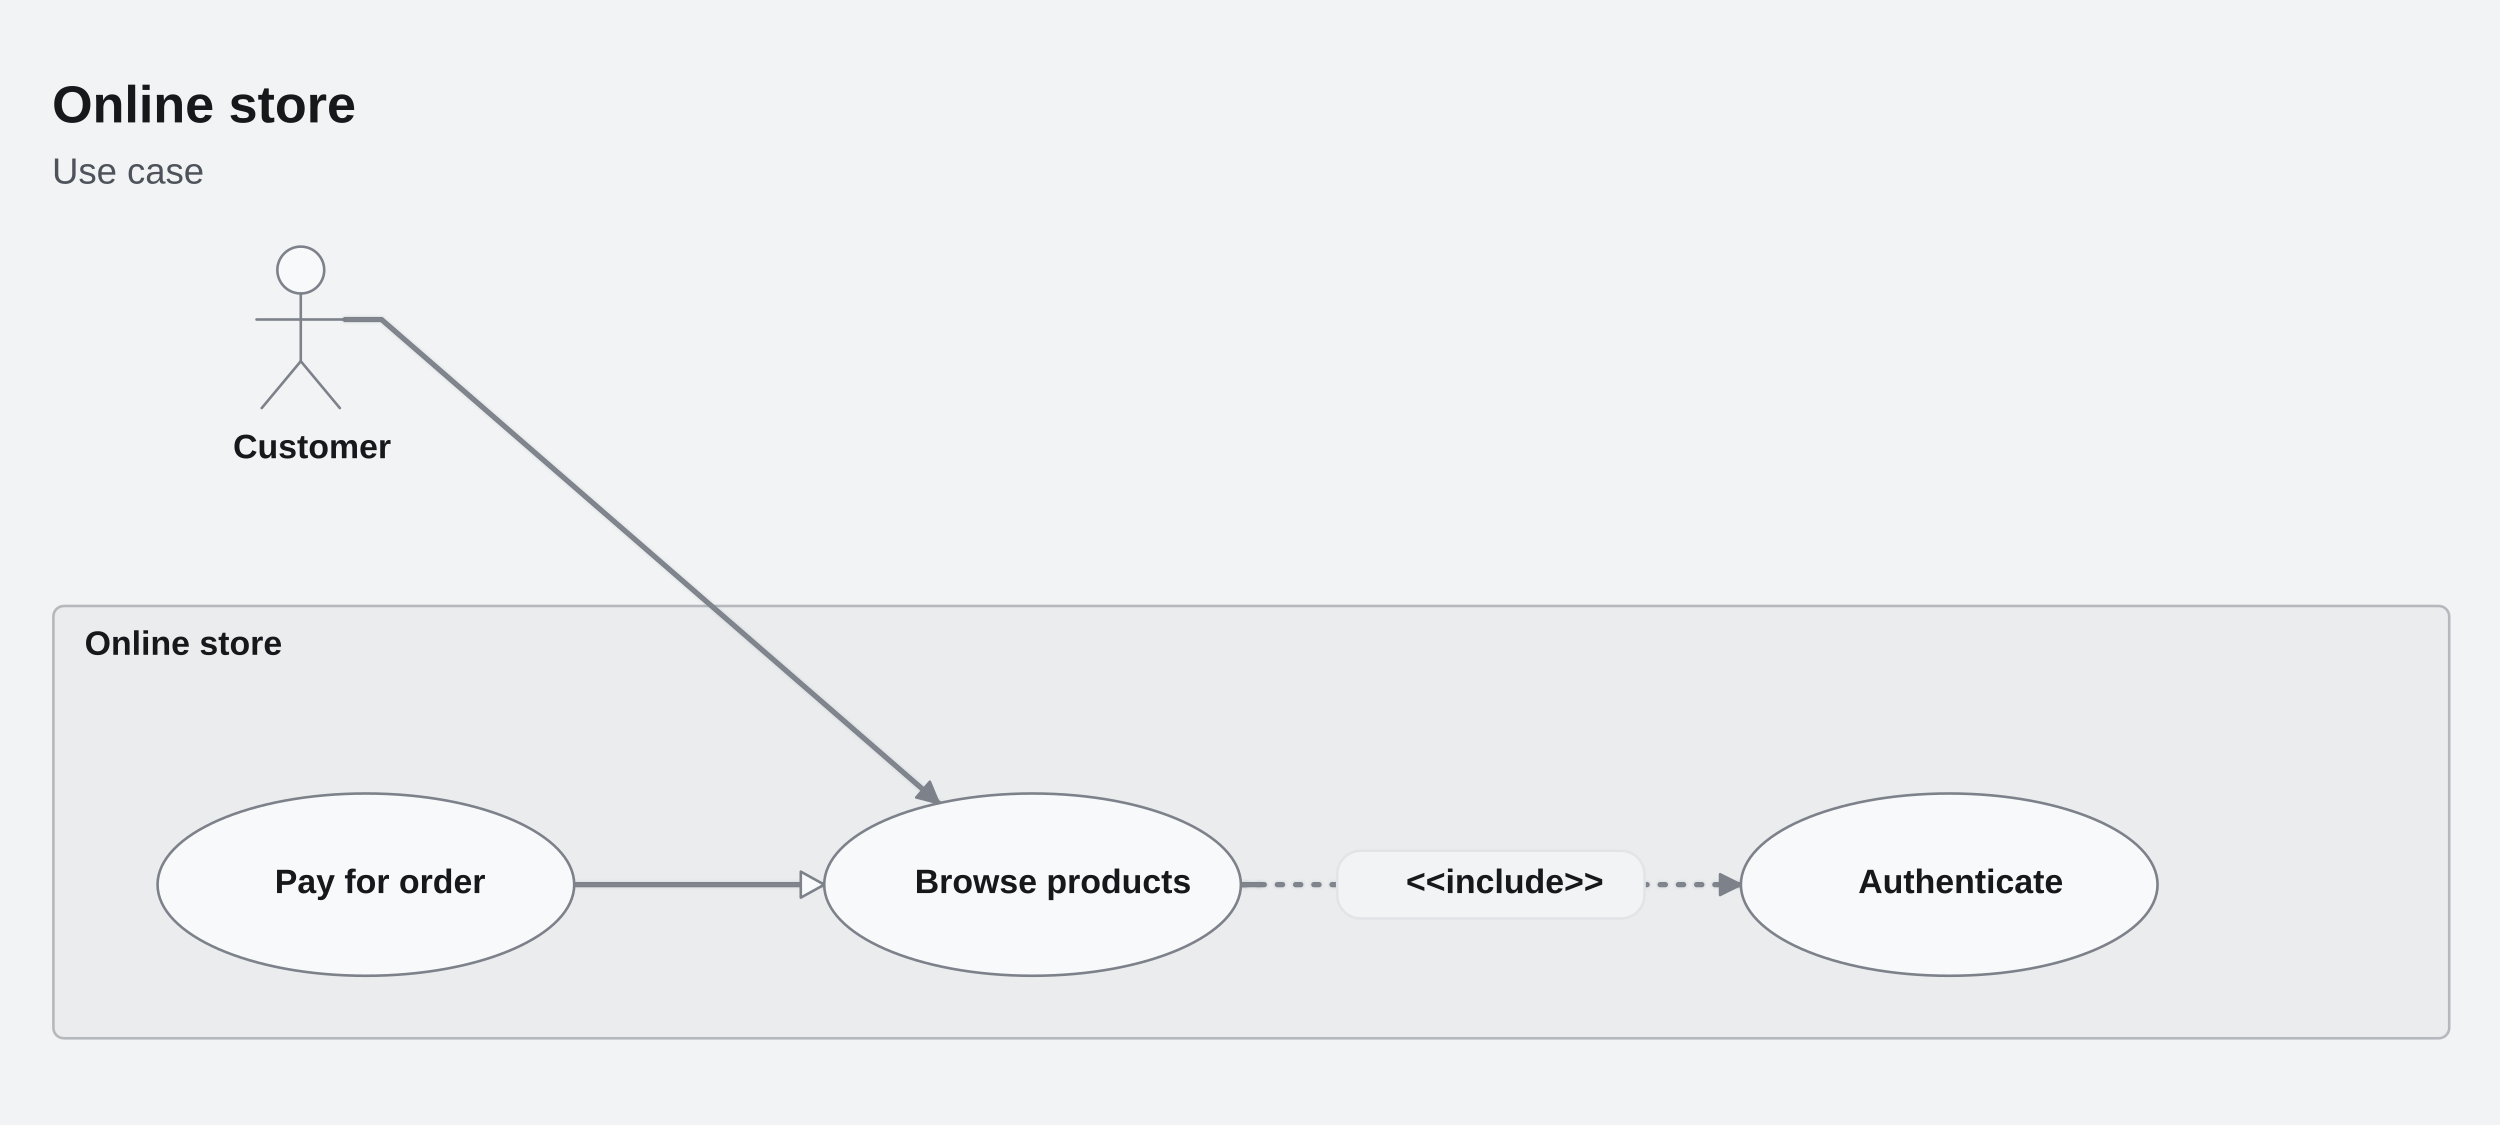
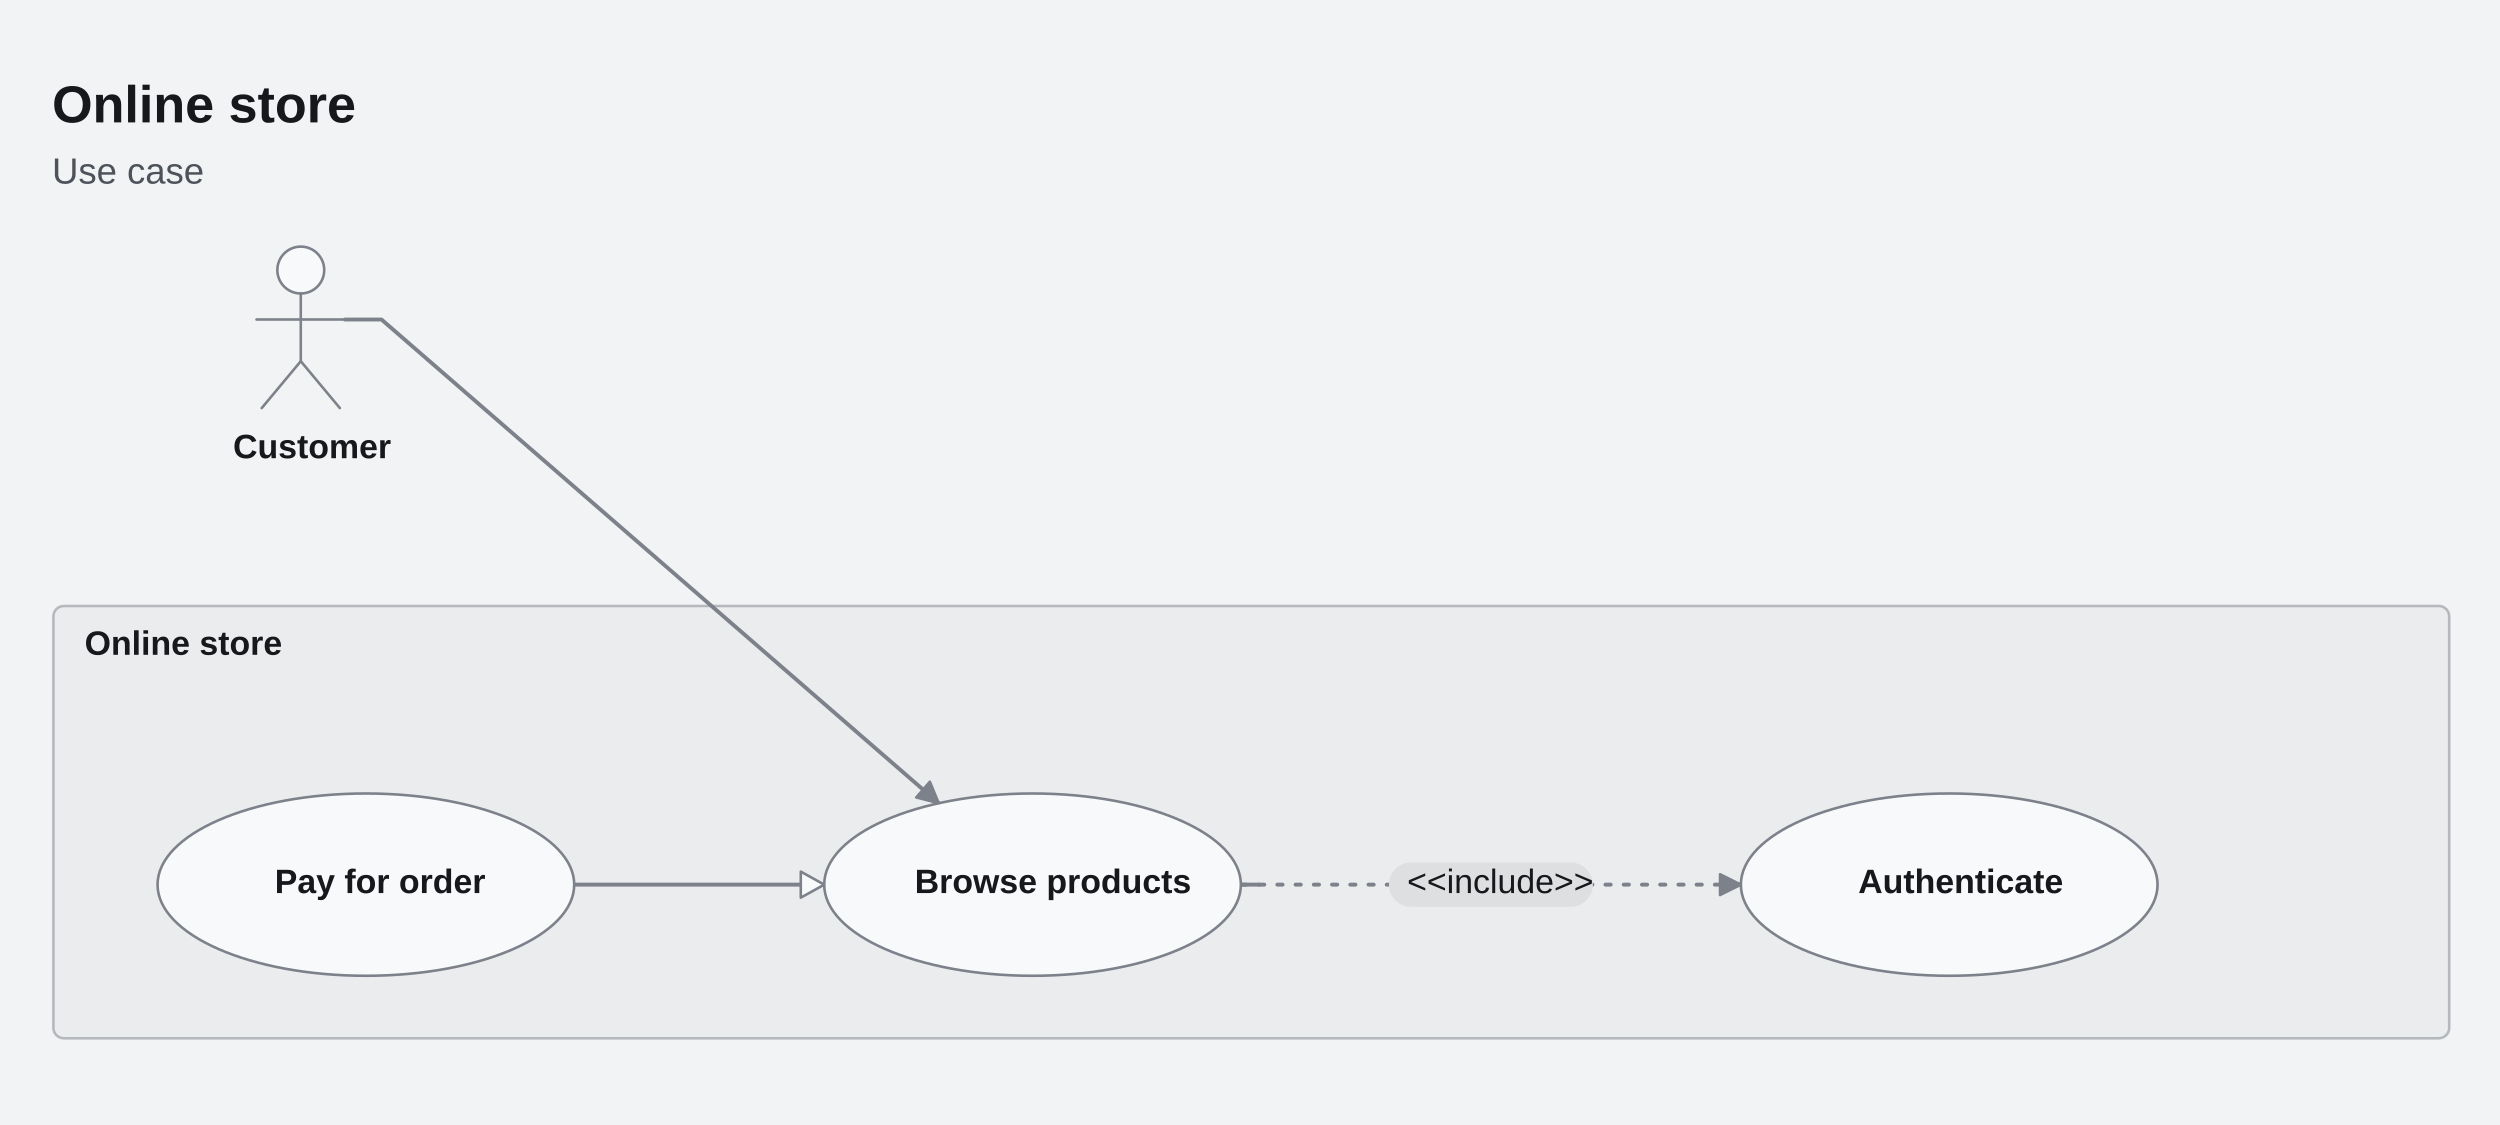
<svg xmlns="http://www.w3.org/2000/svg" width="960" height="432" viewBox="12 0 960 432" stroke-linecap="round" stroke-linejoin="round" style="max-width:100%;height:auto;display:block" role="img" aria-label="Online store" aria-labelledby="cfx-mm-usecase-l-title" aria-describedby="cfx-mm-usecase-l-description">
  <defs>
    <clipPath id="cfx-mm-usecase-l-clip-1" clipPathUnits="userSpaceOnUse">
      <rect x="32" y="32" width="921" height="368" />
    </clipPath>
    <clipPath id="cfx-mm-usecase-l-clip-10" clipPathUnits="userSpaceOnUse">
      <rect x="32" y="88.2" width="921" height="311.8" />
    </clipPath>
  </defs>
  <rect x="0" y="0" width="985" height="432" rx="0" data-cfx-role="background" fill="#F2F3F4" stroke="none" stroke-width="1" />
  <g clip-path="url(#cfx-mm-usecase-l-clip-1)">
    <g data-cfx-role="frame-heading-source" data-cfx-authored-font-request="Calibri, Carlito, Segoe UI, Arial, system-ui, sans-serif|600|normal|20|">
      <g data-cfx-role="frame-heading">
        <text x="32" y="47" font-family="Calibri, Carlito, Segoe UI, Arial, system-ui, sans-serif" font-size="20" font-weight="600" font-style="normal" fill="#16181C" xml:space="preserve" style="white-space:pre;font-language-override:normal;font-palette:normal">Online store</text>
      </g>
    </g>
    <g data-cfx-role="frame-heading-source" data-cfx-authored-font-request="Calibri, Carlito, Segoe UI, Arial, system-ui, sans-serif|400|normal|14|">
      <g data-cfx-role="frame-heading">
        <text x="32" y="70.5" font-family="Calibri, Carlito, Segoe UI, Arial, system-ui, sans-serif" font-size="14" font-weight="400" font-style="normal" fill="#4D525B" xml:space="preserve" style="white-space:pre;font-language-override:normal;font-palette:normal">Use case</text>
      </g>
    </g>
  </g>
  <g id="cfx-mm-usecase-l-node-9" data-cfx-source-id="mermaid-flowchart" data-cfx-role="topology" class="cfx-topology" data-canvas-surface-style="Plain" data-cfx-active-scenario="" data-cfx-map-background-style="Dots" data-cfx-projection="" data-cfx-scenario-count="0" data-cfx-scenario-ids="" data-cfx-scenarios="[]" data-cfx-viewport="" data-chart-id="mermaid-flowchart" data-fit-content-to-viewport="false" data-header-style="Standard" data-layout-direction="LeftToRight" data-layout-mode="Swimlane" data-node-surface-style="Card" data-visual-style="Default">
    <g clip-path="url(#cfx-mm-usecase-l-clip-10)">
      <g id="cfx-mm-usecase-l-node-11" data-cfx-source-id="Store" data-cfx-role="topology-group" class="cfx-topology__group cfx-mermaid-subgraph" data-cfx-meta-mermaid-direction="None" data-cfx-meta-mermaid-id="Store" data-cfx-meta-mermaid-nodes="Browse,Pay,Authenticate" data-cfx-meta-mermaid-order="0" data-cfx-meta-mermaid-source-line="7" data-cfx-meta-mermaid-title="Online store" data-cfx-selected="false" data-cfx-status="Unknown" data-group-applied-layout-policy="Auto" data-group-color="" data-group-id="Store" data-group-label="Online store" data-group-layout-direction="" data-group-layout-policy="Auto" data-group-symbol="" data-parent-group-id="" data-scenario-ids="" data-scenario-step-indices="">
        <rect x="32.5" y="232.7" width="920" height="166" rx="4" data-cfx-role="topology-group-surface" fill="rgba(124,129,138,0.059)" stroke="rgba(124,129,138,0.502)" stroke-width="1" />
        <g data-cfx-role="topology-group-label">
          <text x="44.5" y="251.45" font-family="Calibri, Carlito, Segoe UI, Arial, system-ui, sans-serif" font-size="13" font-weight="600" font-style="normal" fill="#16181C" xml:space="preserve" style="white-space:pre;font-language-override:normal;font-palette:normal">Online store</text>
        </g>
      </g>
      <g id="cfx-mm-usecase-l-node-15" data-cfx-source-id="mermaid-edge-0" data-cfx-role="topology-edge" class="cfx-topology__edge" data-cfx-meta-mermaid-operator="--&gt;" data-cfx-meta-mermaid-order="0" data-cfx-meta-mermaid-source="Customer" data-cfx-meta-mermaid-source-column="1" data-cfx-meta-mermaid-source-line="12" data-cfx-meta-mermaid-target="Browse" data-cfx-selected="false" data-cfx-status="Unknown" data-direction="Forward" data-edge-color="" data-edge-dash-pattern="" data-edge-emphasis="Normal" data-edge-id="mermaid-edge-0" data-edge-kind="Dependency" data-edge-label="" data-edge-layout-inference="none" data-edge-line-style="Solid" data-edge-minimum-rank-span="1" data-edge-muted="false" data-edge-render-order="0" data-edge-routing-priority="0" data-edge-secondary-label="" data-edge-tertiary-label="" data-label-offset-x="0" data-label-offset-y="0" data-route-candidate-count="1" data-route-corridor="default" data-route-curve="Straight" data-route-end-x="372.48552253533876" data-route-end-y="308.439433560674" data-route-fallback-reason="not-obstacle-aware" data-route-label-obstacle-hits="0" data-route-lane="0" data-route-obstacle-count="4" data-route-obstacle-hits="0" data-route-offset="0" data-route-overlap-score="0" data-route-segment-count="2" data-route-start-x="144.5" data-route-start-y="122.7" data-route-strategy="Straight" data-scenario-ids="" data-scenario-step-indices="" data-source-group-id="" data-source-label="" data-source-marker="None" data-source-node-id="Customer" data-source-port="Auto" data-source-port-id="" data-target-group-id="Store" data-target-label="" data-target-marker="Arrow" data-target-node-id="Browse" data-target-port="Auto" data-target-port-id="" data-waypoint-count="0">
-         <path d="M 144.5 122.7 L 158.5 122.7 L 372.486 308.439" data-cfx-role="topology-edge-line-ambient-halo" fill="none" stroke="rgba(124,129,138,0.016)" stroke-width="4.4" />
-         <path d="M 144.5 122.7 L 158.5 122.7 L 372.486 308.439" data-cfx-role="topology-edge-line-halo" fill="none" stroke="rgba(124,129,138,0.055)" stroke-width="3.2" />
-         <path d="M 144.5 122.7 L 158.5 122.7 L 372.486 308.439" data-cfx-role="topology-edge-line" fill="none" stroke="#7C818A" stroke-width="2" />
-         <path d="M 144.5 122.7 L 158.5 122.7 L 372.486 308.439" data-cfx-role="topology-edge-line-highlight" fill="none" stroke="rgba(255,255,255,0.035)" stroke-width="1" />
+         <path d="M 144.5 122.7 L 158.5 122.7 L 372.486 308.439" data-cfx-role="topology-edge-line" fill="none" stroke="#7C818A" stroke-width="1.5" />
        <path d="M 372.486 308.439 L 369.066 300.175 L 363.822 306.216 Z" data-cfx-role="topology-marker" fill="#7C818A" stroke="#7C818A" stroke-width="1" fill-rule="evenodd" />
      </g>
-       <g id="cfx-mm-usecase-l-node-22" data-cfx-source-id="mermaid-edge-1" data-cfx-role="topology-edge" class="cfx-topology__edge" data-cfx-meta-mermaid-label="&lt;&lt;include&gt;&gt;" data-cfx-meta-mermaid-operator="-.-&gt;" data-cfx-meta-mermaid-order="1" data-cfx-meta-mermaid-source="Browse" data-cfx-meta-mermaid-source-column="1" data-cfx-meta-mermaid-source-line="13" data-cfx-meta-mermaid-target="Authenticate" data-cfx-selected="false" data-cfx-status="Unknown" data-direction="Forward" data-edge-color="" data-edge-dash-pattern="" data-edge-emphasis="Normal" data-edge-id="mermaid-edge-1" data-edge-kind="Dependency" data-edge-label="&lt;&lt;include&gt;&gt;" data-edge-layout-inference="none" data-edge-line-style="Dotted" data-edge-minimum-rank-span="2" data-edge-muted="false" data-edge-render-order="1" data-edge-routing-priority="0" data-edge-secondary-label="" data-edge-tertiary-label="" data-label-offset-x="0" data-label-offset-y="0" data-route-candidate-count="1" data-route-corridor="default" data-route-curve="Straight" data-route-end-x="680.5" data-route-end-y="339.7" data-route-fallback-reason="not-obstacle-aware" data-route-label-obstacle-hits="0" data-route-lane="0" data-route-obstacle-count="3" data-route-obstacle-hits="0" data-route-offset="0" data-route-overlap-score="0" data-route-segment-count="1" data-route-start-x="488.5" data-route-start-y="339.7" data-route-strategy="Straight" data-scenario-ids="" data-scenario-step-indices="" data-source-group-id="Store" data-source-label="" data-source-marker="None" data-source-node-id="Browse" data-source-port="Auto" data-source-port-id="" data-target-group-id="Store" data-target-label="" data-target-marker="Arrow" data-target-node-id="Authenticate" data-target-port="Auto" data-target-port-id="" data-waypoint-count="0">
-         <path d="M 488.5 339.7 L 680.5 339.7" data-cfx-role="topology-edge-line-ambient-halo" fill="none" stroke="rgba(124,129,138,0.016)" stroke-width="4.4" stroke-dasharray="2 5" />
-         <path d="M 488.5 339.7 L 680.5 339.7" data-cfx-role="topology-edge-line-halo" fill="none" stroke="rgba(124,129,138,0.055)" stroke-width="3.2" stroke-dasharray="2 5" />
-         <path d="M 488.5 339.7 L 680.5 339.7" data-cfx-role="topology-edge-line" fill="none" stroke="#7C818A" stroke-width="2" stroke-dasharray="2 5" />
-         <path d="M 488.5 339.7 L 680.5 339.7" data-cfx-role="topology-edge-line-highlight" fill="none" stroke="rgba(255,255,255,0.035)" stroke-width="1" stroke-dasharray="2 5" />
-         <path d="M 488.5 339.7 L 495.5 339.7" data-cfx-role="topology-edge-endpoint-connector" fill="none" stroke="rgba(124,129,138,0.016)" stroke-width="4.4" />
-         <path d="M 488.5 339.7 L 495.5 339.7" data-cfx-role="topology-edge-endpoint-connector" fill="none" stroke="rgba(124,129,138,0.055)" stroke-width="3.2" />
-         <path d="M 488.5 339.7 L 495.5 339.7" data-cfx-role="topology-edge-endpoint-connector" fill="none" stroke="#7C818A" stroke-width="2" />
-         <path d="M 488.5 339.7 L 495.5 339.7" data-cfx-role="topology-edge-endpoint-connector" fill="none" stroke="rgba(255,255,255,0.035)" stroke-width="1" />
-         <path d="M 680.5 339.7 L 673.5 339.7" data-cfx-role="topology-edge-endpoint-connector" fill="none" stroke="rgba(124,129,138,0.016)" stroke-width="4.4" />
-         <path d="M 680.5 339.7 L 673.5 339.7" data-cfx-role="topology-edge-endpoint-connector" fill="none" stroke="rgba(124,129,138,0.055)" stroke-width="3.2" />
-         <path d="M 680.5 339.7 L 673.5 339.7" data-cfx-role="topology-edge-endpoint-connector" fill="none" stroke="#7C818A" stroke-width="2" />
-         <path d="M 680.5 339.7 L 673.5 339.7" data-cfx-role="topology-edge-endpoint-connector" fill="none" stroke="rgba(255,255,255,0.035)" stroke-width="1" />
+       <g id="cfx-mm-usecase-l-node-19" data-cfx-source-id="mermaid-edge-1" data-cfx-role="topology-edge" class="cfx-topology__edge" data-cfx-meta-mermaid-label="&lt;&lt;include&gt;&gt;" data-cfx-meta-mermaid-operator="-.-&gt;" data-cfx-meta-mermaid-order="1" data-cfx-meta-mermaid-source="Browse" data-cfx-meta-mermaid-source-column="1" data-cfx-meta-mermaid-source-line="13" data-cfx-meta-mermaid-target="Authenticate" data-cfx-selected="false" data-cfx-status="Unknown" data-direction="Forward" data-edge-color="" data-edge-dash-pattern="" data-edge-emphasis="Normal" data-edge-id="mermaid-edge-1" data-edge-kind="Dependency" data-edge-label="&lt;&lt;include&gt;&gt;" data-edge-layout-inference="none" data-edge-line-style="Dotted" data-edge-minimum-rank-span="2" data-edge-muted="false" data-edge-render-order="1" data-edge-routing-priority="0" data-edge-secondary-label="" data-edge-tertiary-label="" data-label-offset-x="0" data-label-offset-y="0" data-route-candidate-count="1" data-route-corridor="default" data-route-curve="Straight" data-route-end-x="680.5" data-route-end-y="339.7" data-route-fallback-reason="not-obstacle-aware" data-route-label-obstacle-hits="0" data-route-lane="0" data-route-obstacle-count="3" data-route-obstacle-hits="0" data-route-offset="0" data-route-overlap-score="0" data-route-segment-count="1" data-route-start-x="488.5" data-route-start-y="339.7" data-route-strategy="Straight" data-scenario-ids="" data-scenario-step-indices="" data-source-group-id="Store" data-source-label="" data-source-marker="None" data-source-node-id="Browse" data-source-port="Auto" data-source-port-id="" data-target-group-id="Store" data-target-label="" data-target-marker="Arrow" data-target-node-id="Authenticate" data-target-port="Auto" data-target-port-id="" data-waypoint-count="0">
+         <path d="M 488.5 339.7 L 680.5 339.7" data-cfx-role="topology-edge-line" fill="none" stroke="#7C818A" stroke-width="1.5" stroke-dasharray="2 5" />
+         <path d="M 488.5 339.7 L 495.5 339.7" data-cfx-role="topology-edge-endpoint-connector" fill="none" stroke="#7C818A" stroke-width="1.5" />
+         <path d="M 680.5 339.7 L 673.5 339.7" data-cfx-role="topology-edge-endpoint-connector" fill="none" stroke="#7C818A" stroke-width="1.5" />
        <path d="M 680.5 339.7 L 672.5 335.7 L 672.5 343.7 Z" data-cfx-role="topology-marker" fill="#7C818A" stroke="#7C818A" stroke-width="1" fill-rule="evenodd" />
      </g>
-       <g id="cfx-mm-usecase-l-node-37" data-cfx-source-id="mermaid-edge-2" data-cfx-role="topology-edge" class="cfx-topology__edge" data-cfx-meta-mermaid-operator="--|&gt;" data-cfx-meta-mermaid-order="2" data-cfx-meta-mermaid-source="Pay" data-cfx-meta-mermaid-source-column="1" data-cfx-meta-mermaid-source-line="14" data-cfx-meta-mermaid-target="Browse" data-cfx-selected="false" data-cfx-status="Unknown" data-direction="Forward" data-edge-color="" data-edge-dash-pattern="" data-edge-emphasis="Normal" data-edge-id="mermaid-edge-2" data-edge-kind="Dependency" data-edge-label="" data-edge-layout-inference="none" data-edge-line-style="Solid" data-edge-minimum-rank-span="1" data-edge-muted="false" data-edge-render-order="2" data-edge-routing-priority="0" data-edge-secondary-label="" data-edge-tertiary-label="" data-label-offset-x="0" data-label-offset-y="0" data-route-candidate-count="1" data-route-corridor="default" data-route-curve="Straight" data-route-end-x="328.5" data-route-end-y="339.7" data-route-fallback-reason="not-obstacle-aware" data-route-label-obstacle-hits="0" data-route-lane="0" data-route-obstacle-count="4" data-route-obstacle-hits="0" data-route-offset="0" data-route-overlap-score="0" data-route-segment-count="1" data-route-start-x="232.5" data-route-start-y="339.7" data-route-strategy="Straight" data-scenario-ids="" data-scenario-step-indices="" data-source-group-id="Store" data-source-label="" data-source-marker="None" data-source-node-id="Pay" data-source-port="Auto" data-source-port-id="" data-target-group-id="Store" data-target-label="" data-target-marker="OpenTriangle" data-target-node-id="Browse" data-target-port="Auto" data-target-port-id="" data-waypoint-count="0">
-         <path d="M 232.5 339.7 L 328.5 339.7" data-cfx-role="topology-edge-line-ambient-halo" fill="none" stroke="rgba(124,129,138,0.016)" stroke-width="4.4" />
-         <path d="M 232.5 339.7 L 328.5 339.7" data-cfx-role="topology-edge-line-halo" fill="none" stroke="rgba(124,129,138,0.055)" stroke-width="3.2" />
-         <path d="M 232.5 339.7 L 328.5 339.7" data-cfx-role="topology-edge-line" fill="none" stroke="#7C818A" stroke-width="2" />
-         <path d="M 232.5 339.7 L 328.5 339.7" data-cfx-role="topology-edge-line-highlight" fill="none" stroke="rgba(255,255,255,0.035)" stroke-width="1" />
+       <g id="cfx-mm-usecase-l-node-25" data-cfx-source-id="mermaid-edge-2" data-cfx-role="topology-edge" class="cfx-topology__edge" data-cfx-meta-mermaid-operator="--|&gt;" data-cfx-meta-mermaid-order="2" data-cfx-meta-mermaid-source="Pay" data-cfx-meta-mermaid-source-column="1" data-cfx-meta-mermaid-source-line="14" data-cfx-meta-mermaid-target="Browse" data-cfx-selected="false" data-cfx-status="Unknown" data-direction="Forward" data-edge-color="" data-edge-dash-pattern="" data-edge-emphasis="Normal" data-edge-id="mermaid-edge-2" data-edge-kind="Dependency" data-edge-label="" data-edge-layout-inference="none" data-edge-line-style="Solid" data-edge-minimum-rank-span="1" data-edge-muted="false" data-edge-render-order="2" data-edge-routing-priority="0" data-edge-secondary-label="" data-edge-tertiary-label="" data-label-offset-x="0" data-label-offset-y="0" data-route-candidate-count="1" data-route-corridor="default" data-route-curve="Straight" data-route-end-x="328.5" data-route-end-y="339.7" data-route-fallback-reason="not-obstacle-aware" data-route-label-obstacle-hits="0" data-route-lane="0" data-route-obstacle-count="4" data-route-obstacle-hits="0" data-route-offset="0" data-route-overlap-score="0" data-route-segment-count="1" data-route-start-x="232.5" data-route-start-y="339.7" data-route-strategy="Straight" data-scenario-ids="" data-scenario-step-indices="" data-source-group-id="Store" data-source-label="" data-source-marker="None" data-source-node-id="Pay" data-source-port="Auto" data-source-port-id="" data-target-group-id="Store" data-target-label="" data-target-marker="OpenTriangle" data-target-node-id="Browse" data-target-port="Auto" data-target-port-id="" data-waypoint-count="0">
+         <path d="M 232.5 339.7 L 328.5 339.7" data-cfx-role="topology-edge-line" fill="none" stroke="#7C818A" stroke-width="1.5" />
        <path d="M 328.5 339.7 L 319.5 334.7 L 319.5 344.7 Z" data-cfx-role="topology-marker" fill="#F8F9FA" stroke="#7C818A" stroke-width="1" fill-rule="evenodd" />
      </g>
-       <g id="cfx-mm-usecase-l-node-44" data-cfx-source-id="mermaid-edge-1-label" data-cfx-role="topology-edge-label" class="cfx-topology__edge-label" data-cfx-status="Unknown" data-edge-id="mermaid-edge-1" data-edge-label-render-order="1" data-edge-render-order="1" data-label-anchor-node-id="" data-label-anchor-override="false" data-label-anchor-x="584.5" data-label-anchor-y="339.7" data-label-clearance="false" data-label-height="26" data-label-leader="false" data-label-line-count="1" data-label-width="117.99272727272728" data-label-x="584.5" data-label-y="339.7">
-         <rect x="525.504" y="326.7" width="117.993" height="26" rx="9" data-cfx-role="topology-edge-label-surface" fill="#F2F3F4" stroke="#E2E4E7" stroke-width="1" />
+       <g id="cfx-mm-usecase-l-node-29" data-cfx-source-id="mermaid-edge-1-label" data-cfx-role="topology-edge-label" class="cfx-topology__edge-label" data-cfx-status="Unknown" data-edge-id="mermaid-edge-1" data-edge-label-render-order="1" data-edge-render-order="1" data-label-anchor-node-id="" data-label-anchor-override="false" data-label-anchor-x="584.5" data-label-anchor-y="339.7" data-label-clearance="false" data-label-height="26" data-label-leader="false" data-label-line-count="1" data-label-width="117.99272727272728" data-label-x="584.5" data-label-y="339.7">
+         <rect x="545.34" y="331.2" width="78.321" height="17" rx="8.5" data-cfx-role="topology-edge-label-surface" fill="#DDDFE0" stroke="none" stroke-width="1" />
        <g data-cfx-role="topology-edge-label-text">
-           <text x="551.902" y="342.95" font-family="Calibri, Carlito, Segoe UI, Arial, system-ui, sans-serif" font-size="13" font-weight="600" font-style="normal" fill="#16181C" xml:space="preserve" style="white-space:pre;font-language-override:normal;font-palette:normal">&lt;&lt;include&gt;&gt;</text>
+           <text x="552.34" y="342.95" font-family="Calibri, Carlito, Segoe UI, Arial, system-ui, sans-serif" font-size="13" font-weight="400" font-style="normal" fill="#16181C" xml:space="preserve" style="white-space:pre;font-language-override:normal;font-palette:normal">&lt;&lt;include&gt;&gt;</text>
        </g>
      </g>
-       <g id="cfx-mm-usecase-l-node-48" data-cfx-source-id="Customer" data-cfx-role="topology-node" class="cfx-topology__node cfx-mermaid-node cfx-mermaid-shape-actor" data-cfx-meta-layer="0" data-cfx-meta-layout-rankhintsapplied="true" data-cfx-meta-mermaid-id="Customer" data-cfx-meta-mermaid-label="Customer" data-cfx-meta-mermaid-layer="0" data-cfx-meta-mermaid-order="0" data-cfx-meta-mermaid-shape="Actor" data-cfx-meta-mermaid-shapetoken="actor" data-cfx-meta-mermaid-source-column="7" data-cfx-meta-mermaid-source-line="6" data-cfx-selected="false" data-cfx-status="Unknown" data-group-id="" data-group-label="" data-node-badge="" data-node-detail-count="0" data-node-display-mode="Card" data-node-id="Customer" data-node-kind="Generic" data-node-label="Customer" data-node-shape="Actor" data-scenario-ids="" data-scenario-step-indices="">
+       <g id="cfx-mm-usecase-l-node-33" data-cfx-source-id="Customer" data-cfx-role="topology-node" class="cfx-topology__node cfx-mermaid-node cfx-mermaid-shape-actor" data-cfx-meta-layer="0" data-cfx-meta-layout-rankhintsapplied="true" data-cfx-meta-mermaid-id="Customer" data-cfx-meta-mermaid-label="Customer" data-cfx-meta-mermaid-layer="0" data-cfx-meta-mermaid-order="0" data-cfx-meta-mermaid-shape="Actor" data-cfx-meta-mermaid-shapetoken="actor" data-cfx-meta-mermaid-source-column="7" data-cfx-meta-mermaid-source-line="6" data-cfx-selected="false" data-cfx-status="Unknown" data-group-id="" data-group-label="" data-node-badge="" data-node-detail-count="0" data-node-display-mode="Card" data-node-id="Customer" data-node-kind="Generic" data-node-label="Customer" data-node-shape="Actor" data-scenario-ids="" data-scenario-step-indices="">
        <path d="M 127.5 94.7 C 132.471 94.7 136.5 98.729 136.5 103.7 C 136.5 108.671 132.471 112.7 127.5 112.7 C 122.529 112.7 118.5 108.671 118.5 103.7 C 118.5 98.729 122.529 94.7 127.5 94.7 Z" data-cfx-role="topology-node-surface" fill="#F8F9FA" stroke="#7C818A" stroke-width="1" fill-rule="evenodd" />
        <path d="M 127.5 112.7 L 127.5 138.7" data-cfx-role="topology-node-surface" fill="none" stroke="#7C818A" stroke-width="1" />
        <path d="M 110.5 122.7 L 144.5 122.7" data-cfx-role="topology-node-surface" fill="none" stroke="#7C818A" stroke-width="1" />
        <path d="M 112.5 156.7 L 127.5 138.7 L 142.5 156.7" data-cfx-role="topology-node-surface" fill="none" stroke="#7C818A" stroke-width="1" />
-         <g id="cfx-mm-usecase-l-node-53" data-cfx-source-id="Customer-label-0" data-cfx-role="topology-node-label">
+         <g id="cfx-mm-usecase-l-node-38" data-cfx-source-id="Customer-label-0" data-cfx-role="topology-node-label">
          <text x="101.497" y="175.95" font-family="Calibri, Carlito, Segoe UI, Arial, system-ui, sans-serif" font-size="13" font-weight="600" font-style="normal" fill="#16181C" xml:space="preserve" style="white-space:pre;font-language-override:normal;font-palette:normal">Customer</text>
        </g>
      </g>
-       <g id="cfx-mm-usecase-l-node-55" data-cfx-source-id="Browse" data-cfx-role="topology-node" class="cfx-topology__node cfx-mermaid-node cfx-mermaid-shape-ellipse" data-cfx-meta-layer="1" data-cfx-meta-layout-rankhintsapplied="true" data-cfx-meta-mermaid-id="Browse" data-cfx-meta-mermaid-label="Browse products" data-cfx-meta-mermaid-layer="1" data-cfx-meta-mermaid-order="1" data-cfx-meta-mermaid-shape="Ellipse" data-cfx-meta-mermaid-shapetoken="ellipse" data-cfx-meta-mermaid-source-column="2" data-cfx-meta-mermaid-source-line="8" data-cfx-meta-mermaid-subgraph="Store" data-cfx-selected="false" data-cfx-status="Unknown" data-group-id="Store" data-group-label="Online store" data-node-badge="" data-node-detail-count="0" data-node-display-mode="Card" data-node-id="Browse" data-node-kind="Generic" data-node-label="Browse products" data-node-shape="Ellipse" data-scenario-ids="" data-scenario-step-indices="">
+       <g id="cfx-mm-usecase-l-node-40" data-cfx-source-id="Browse" data-cfx-role="topology-node" class="cfx-topology__node cfx-mermaid-node cfx-mermaid-shape-ellipse" data-cfx-meta-layer="1" data-cfx-meta-layout-rankhintsapplied="true" data-cfx-meta-mermaid-id="Browse" data-cfx-meta-mermaid-label="Browse products" data-cfx-meta-mermaid-layer="1" data-cfx-meta-mermaid-order="1" data-cfx-meta-mermaid-shape="Ellipse" data-cfx-meta-mermaid-shapetoken="ellipse" data-cfx-meta-mermaid-source-column="2" data-cfx-meta-mermaid-source-line="8" data-cfx-meta-mermaid-subgraph="Store" data-cfx-selected="false" data-cfx-status="Unknown" data-group-id="Store" data-group-label="Online store" data-node-badge="" data-node-detail-count="0" data-node-display-mode="Card" data-node-id="Browse" data-node-kind="Generic" data-node-label="Browse products" data-node-shape="Ellipse" data-scenario-ids="" data-scenario-step-indices="">
        <path d="M 408.5 304.7 C 452.683 304.7 488.5 320.37 488.5 339.7 C 488.5 359.03 452.683 374.7 408.5 374.7 C 364.317 374.7 328.5 359.03 328.5 339.7 C 328.5 320.37 364.317 304.7 408.5 304.7 Z" data-cfx-role="topology-node-surface" fill="#F8F9FA" stroke="#7C818A" stroke-width="1" fill-rule="evenodd" />
-         <g id="cfx-mm-usecase-l-node-57" data-cfx-source-id="Browse-label" data-cfx-role="topology-node-label">
+         <g id="cfx-mm-usecase-l-node-42" data-cfx-source-id="Browse-label" data-cfx-role="topology-node-label">
          <text x="363.251" y="342.95" font-family="Calibri, Carlito, Segoe UI, Arial, system-ui, sans-serif" font-size="13" font-weight="600" font-style="normal" fill="#16181C" xml:space="preserve" style="white-space:pre;font-language-override:normal;font-palette:normal">Browse products</text>
        </g>
      </g>
-       <g id="cfx-mm-usecase-l-node-59" data-cfx-source-id="Pay" data-cfx-role="topology-node" class="cfx-topology__node cfx-mermaid-node cfx-mermaid-shape-ellipse" data-cfx-meta-layer="0" data-cfx-meta-layout-rankhintsapplied="true" data-cfx-meta-mermaid-id="Pay" data-cfx-meta-mermaid-label="Pay for order" data-cfx-meta-mermaid-layer="0" data-cfx-meta-mermaid-order="2" data-cfx-meta-mermaid-shape="Ellipse" data-cfx-meta-mermaid-shapetoken="ellipse" data-cfx-meta-mermaid-source-column="2" data-cfx-meta-mermaid-source-line="9" data-cfx-meta-mermaid-subgraph="Store" data-cfx-selected="false" data-cfx-status="Unknown" data-group-id="Store" data-group-label="Online store" data-node-badge="" data-node-detail-count="0" data-node-display-mode="Card" data-node-id="Pay" data-node-kind="Generic" data-node-label="Pay for order" data-node-shape="Ellipse" data-scenario-ids="" data-scenario-step-indices="">
+       <g id="cfx-mm-usecase-l-node-44" data-cfx-source-id="Pay" data-cfx-role="topology-node" class="cfx-topology__node cfx-mermaid-node cfx-mermaid-shape-ellipse" data-cfx-meta-layer="0" data-cfx-meta-layout-rankhintsapplied="true" data-cfx-meta-mermaid-id="Pay" data-cfx-meta-mermaid-label="Pay for order" data-cfx-meta-mermaid-layer="0" data-cfx-meta-mermaid-order="2" data-cfx-meta-mermaid-shape="Ellipse" data-cfx-meta-mermaid-shapetoken="ellipse" data-cfx-meta-mermaid-source-column="2" data-cfx-meta-mermaid-source-line="9" data-cfx-meta-mermaid-subgraph="Store" data-cfx-selected="false" data-cfx-status="Unknown" data-group-id="Store" data-group-label="Online store" data-node-badge="" data-node-detail-count="0" data-node-display-mode="Card" data-node-id="Pay" data-node-kind="Generic" data-node-label="Pay for order" data-node-shape="Ellipse" data-scenario-ids="" data-scenario-step-indices="">
        <path d="M 152.5 304.7 C 196.683 304.7 232.5 320.37 232.5 339.7 C 232.5 359.03 196.683 374.7 152.5 374.7 C 108.317 374.7 72.5 359.03 72.5 339.7 C 72.5 320.37 108.317 304.7 152.5 304.7 Z" data-cfx-role="topology-node-surface" fill="#F8F9FA" stroke="#7C818A" stroke-width="1" fill-rule="evenodd" />
-         <g id="cfx-mm-usecase-l-node-61" data-cfx-source-id="Pay-label" data-cfx-role="topology-node-label">
+         <g id="cfx-mm-usecase-l-node-46" data-cfx-source-id="Pay-label" data-cfx-role="topology-node-label">
          <text x="117.499" y="342.95" font-family="Calibri, Carlito, Segoe UI, Arial, system-ui, sans-serif" font-size="13" font-weight="600" font-style="normal" fill="#16181C" xml:space="preserve" style="white-space:pre;font-language-override:normal;font-palette:normal">Pay for order</text>
        </g>
      </g>
-       <g id="cfx-mm-usecase-l-node-63" data-cfx-source-id="Authenticate" data-cfx-role="topology-node" class="cfx-topology__node cfx-mermaid-node cfx-mermaid-shape-ellipse" data-cfx-meta-layer="3" data-cfx-meta-layout-rankhintsapplied="true" data-cfx-meta-mermaid-id="Authenticate" data-cfx-meta-mermaid-label="Authenticate" data-cfx-meta-mermaid-layer="2" data-cfx-meta-mermaid-order="3" data-cfx-meta-mermaid-shape="Ellipse" data-cfx-meta-mermaid-shapetoken="ellipse" data-cfx-meta-mermaid-source-column="2" data-cfx-meta-mermaid-source-line="10" data-cfx-meta-mermaid-subgraph="Store" data-cfx-selected="false" data-cfx-status="Unknown" data-group-id="Store" data-group-label="Online store" data-node-badge="" data-node-detail-count="0" data-node-display-mode="Card" data-node-id="Authenticate" data-node-kind="Generic" data-node-label="Authenticate" data-node-shape="Ellipse" data-scenario-ids="" data-scenario-step-indices="">
+       <g id="cfx-mm-usecase-l-node-48" data-cfx-source-id="Authenticate" data-cfx-role="topology-node" class="cfx-topology__node cfx-mermaid-node cfx-mermaid-shape-ellipse" data-cfx-meta-layer="3" data-cfx-meta-layout-rankhintsapplied="true" data-cfx-meta-mermaid-id="Authenticate" data-cfx-meta-mermaid-label="Authenticate" data-cfx-meta-mermaid-layer="2" data-cfx-meta-mermaid-order="3" data-cfx-meta-mermaid-shape="Ellipse" data-cfx-meta-mermaid-shapetoken="ellipse" data-cfx-meta-mermaid-source-column="2" data-cfx-meta-mermaid-source-line="10" data-cfx-meta-mermaid-subgraph="Store" data-cfx-selected="false" data-cfx-status="Unknown" data-group-id="Store" data-group-label="Online store" data-node-badge="" data-node-detail-count="0" data-node-display-mode="Card" data-node-id="Authenticate" data-node-kind="Generic" data-node-label="Authenticate" data-node-shape="Ellipse" data-scenario-ids="" data-scenario-step-indices="">
        <path d="M 760.5 304.7 C 804.683 304.7 840.5 320.37 840.5 339.7 C 840.5 359.03 804.683 374.7 760.5 374.7 C 716.317 374.7 680.5 359.03 680.5 339.7 C 680.5 320.37 716.317 304.7 760.5 304.7 Z" data-cfx-role="topology-node-surface" fill="#F8F9FA" stroke="#7C818A" stroke-width="1" fill-rule="evenodd" />
-         <g id="cfx-mm-usecase-l-node-65" data-cfx-source-id="Authenticate-label" data-cfx-role="topology-node-label">
+         <g id="cfx-mm-usecase-l-node-50" data-cfx-source-id="Authenticate-label" data-cfx-role="topology-node-label">
          <text x="725.55" y="342.95" font-family="Calibri, Carlito, Segoe UI, Arial, system-ui, sans-serif" font-size="13" font-weight="600" font-style="normal" fill="#16181C" xml:space="preserve" style="white-space:pre;font-language-override:normal;font-palette:normal">Authenticate</text>
        </g>
      </g>
    </g>
  </g>
</svg>
